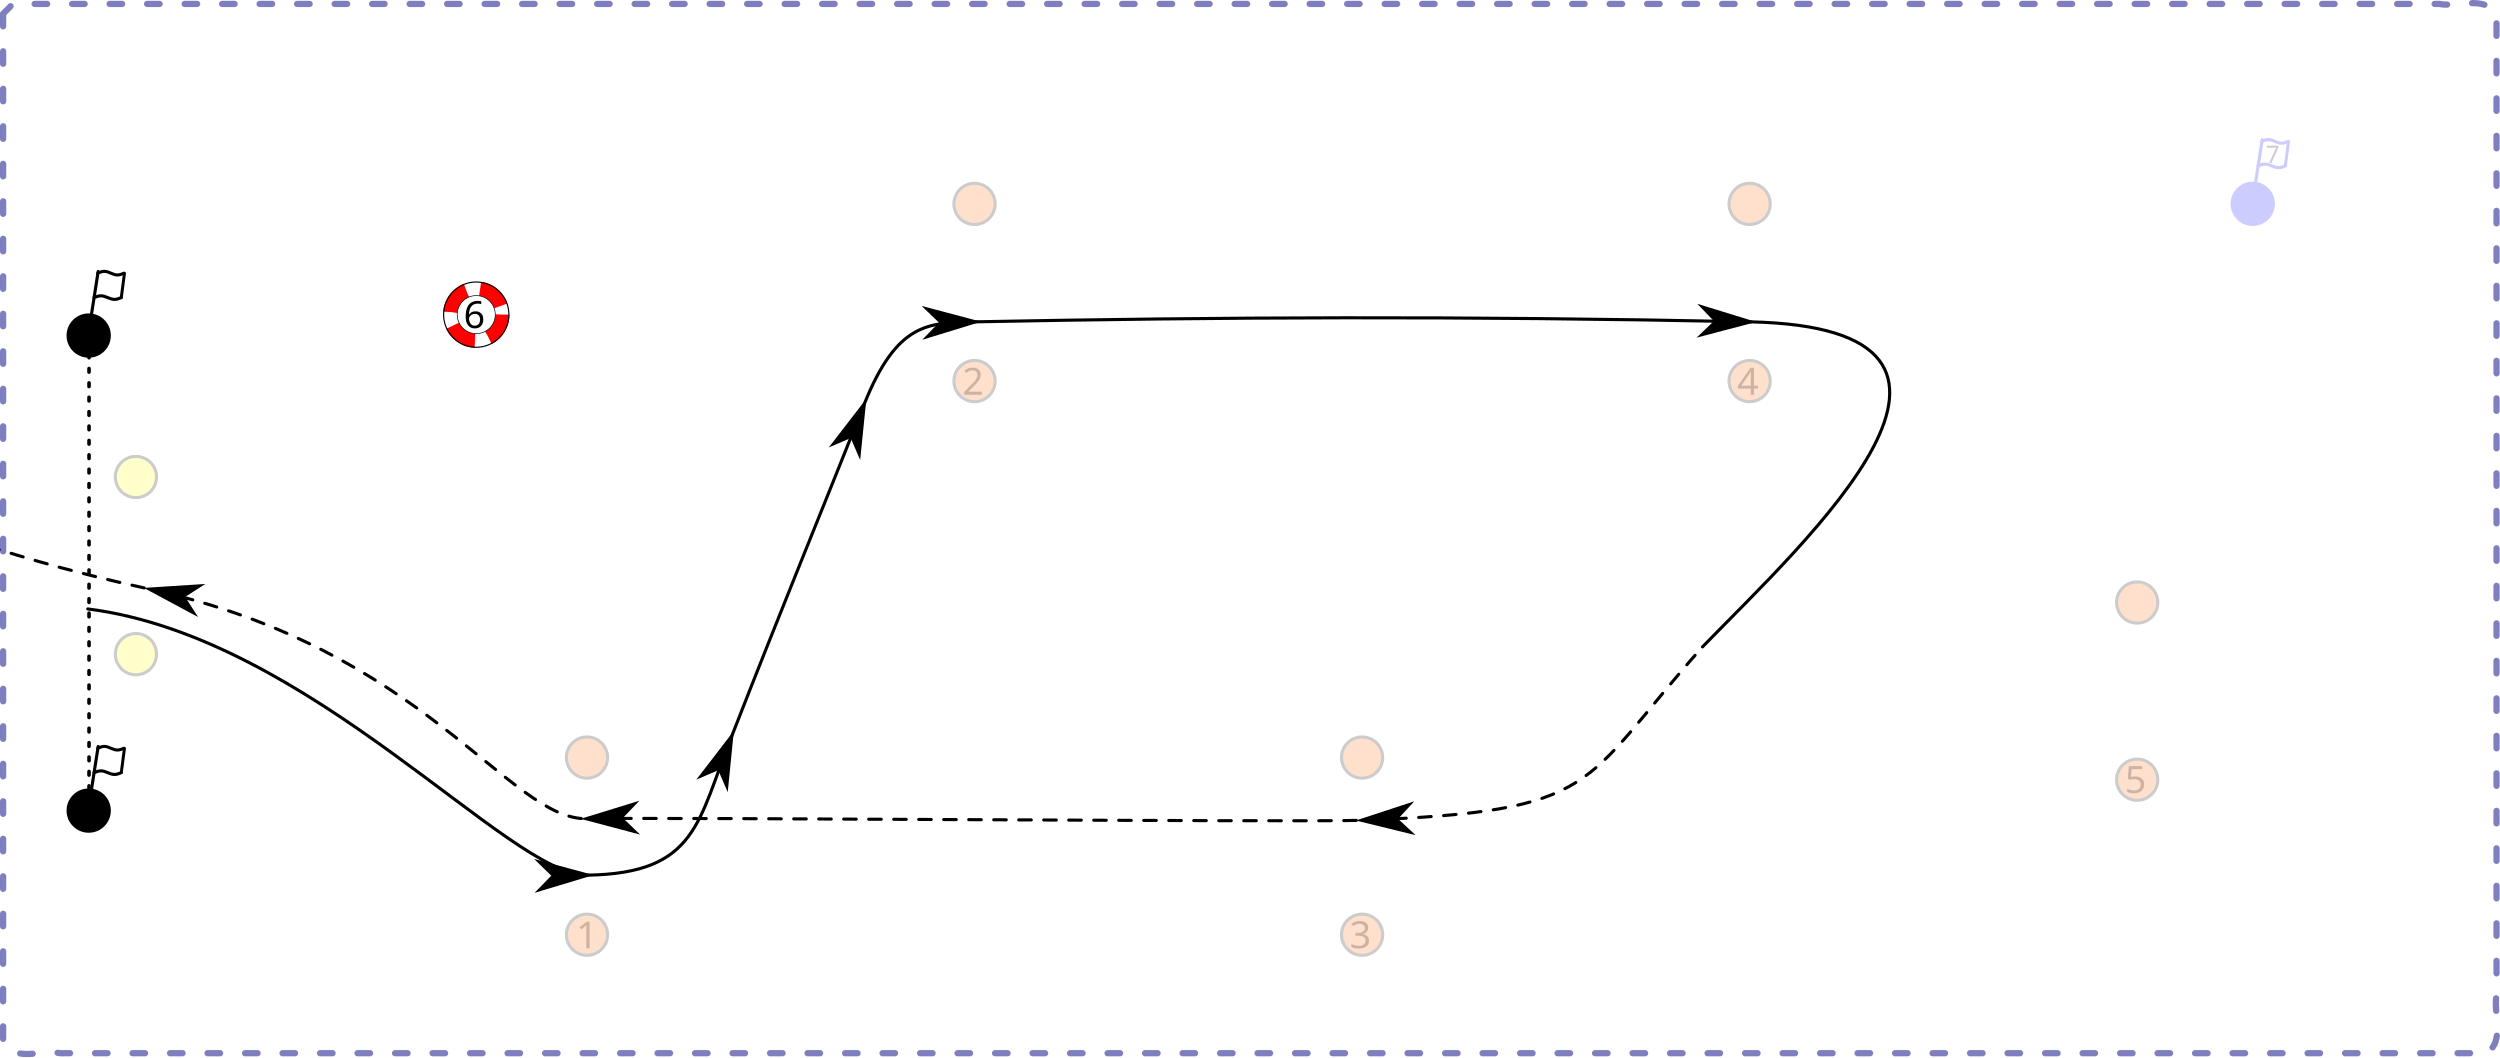
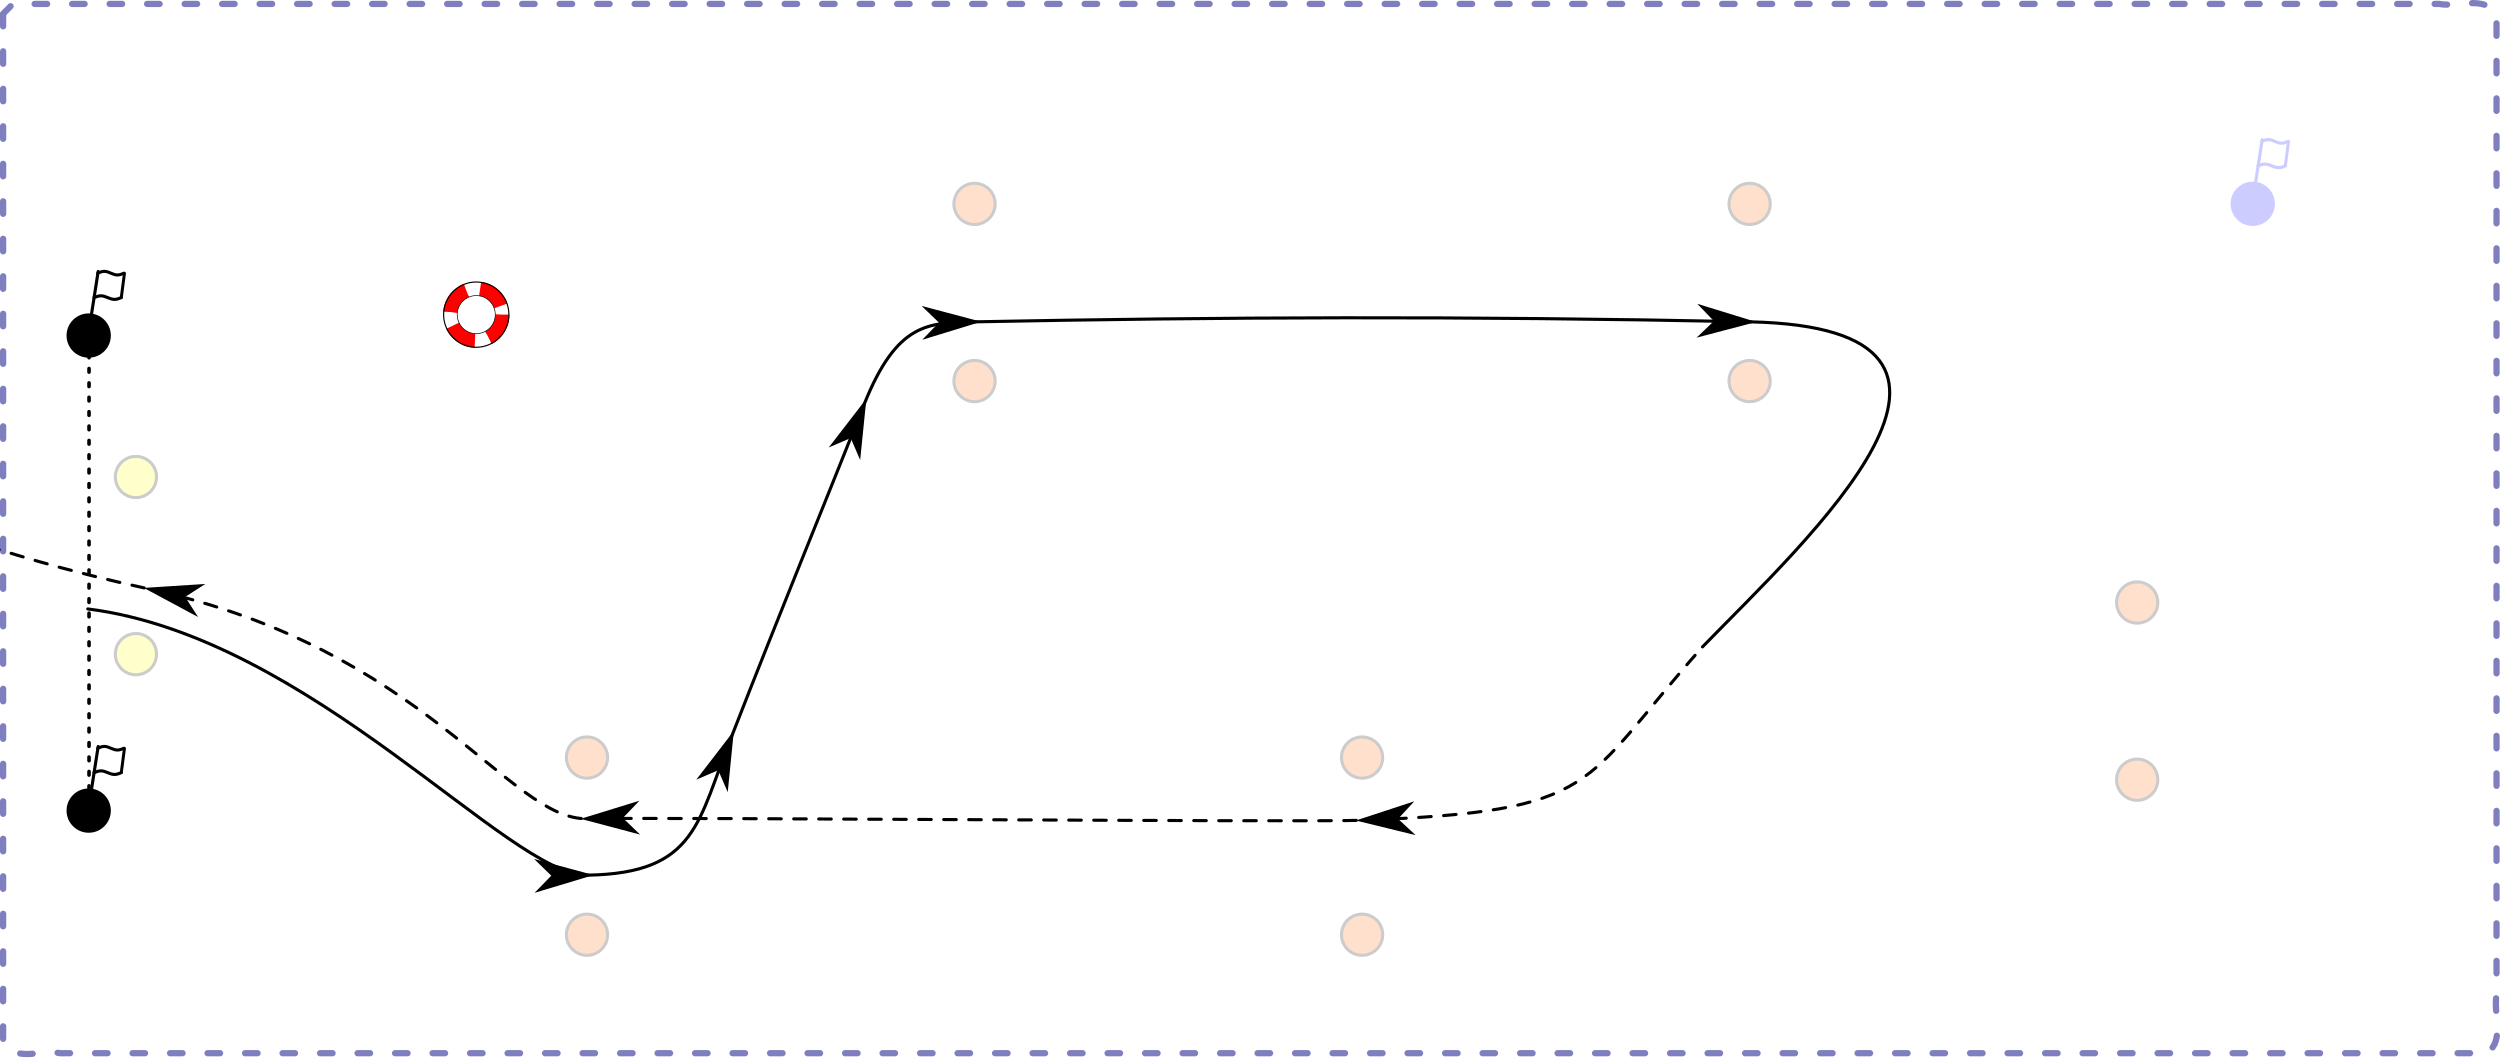
<svg xmlns="http://www.w3.org/2000/svg" version="1.0" id="svg3641" height="360.829" width="853.326" style="enable-background:new" xml:space="preserve">
  <defs id="arrows">
    <marker id="RazorWire" refX="0" refY="0" orient="auto" style="overflow:visible">
      <path id="path5527" style="fill:#34ff00;fill-opacity:1;fill-rule:evenodd;stroke:#34ff00;stroke-width:0.085pt;stroke-opacity:1" d="M 0.019,-0.632 V 0.595 L -6.621,2.568 H 9.113 L 2.979,0.595 V -0.632 L 9.166,-2.472 H -6.594 Z" />
    </marker>
    <marker orient="auto" refY="0" refX="0" id="Scissors" style="overflow:visible">
      <path id="schere" d="M 9.696,-3.847 C 8.661,-5.095 6.794,-5.052 5.4,-4.515 l -8.76,3.283 c -2.548,-1.394 -5.065,-0.995 -5.065,-1.673 0,-0.53 0.487,-0.414 0.414,-1.795 -0.07,-1.326 -1.454,-2.307 -2.763,-2.22 -1.309,-0.008 -2.666,0.995 -2.678,2.379 -0.098,1.393 1.074,2.688 2.461,2.779 1.624,0.242 4.499,-0.742 5.848,1.676 C -6.148,1.766 -7.931,1.771 -9.543,1.679 -10.882,1.602 -12.489,1.985 -13.128,3.301 c -0.617,1.261 -0.012,3.056 1.405,3.442 1.43,0.525 3.393,-0.138 3.733,-1.782 0.262,-1.267 -0.635,-1.862 -0.291,-2.322 0.26,-0.347 1.91,-0.146 4.85,-1.466 L 6.055,4.515 C 7.253,4.85 8.718,4.839 9.78,3.66 L -0.055,-0.057 Z M -9.832,-5.874 c 1.381,0.771 1.268,2.862 -0.167,3.268 -1.298,0.452 -2.956,-0.81 -2.542,-2.216 0.242,-1.154 1.764,-1.579 2.709,-1.052 z m 0.06,8.552 c 1.441,0.532 1.196,2.97 -0.269,3.298 -0.972,0.337 -2.361,-0.148 -2.459,-1.293 -0.189,-1.392 1.446,-2.65 2.728,-2.005 z" style="fill:#34ff00;fill-opacity:1;stroke:#34ff00;stroke-width:1.067;stroke-opacity:1" />
    </marker>
    <marker orient="auto" refY="0" refX="0" id="Legs" style="overflow:visible">
      <g id="g5494" transform="scale(-0.7)" style="fill:#34ff00;fill-opacity:1;stroke:#34ff00;stroke-opacity:1">
        <g id="g5496" transform="matrix(0,-1,-1,0,22.0892,22.73484)" style="fill:#34ff00;fill-opacity:1;stroke:#34ff00;stroke-opacity:1">
          <path id="path5498" d="m 22.636,22.054 c -7.371,5.036 -2.618,7.047 -6.23,14.339" style="fill:#34ff00;fill-opacity:1;fill-rule:evenodd;stroke:#34ff00;stroke-width:1.067pt;stroke-opacity:1" />
          <path id="path5500" d="m 22.825,21.918 c -1.451,8.904 3.772,9.355 4.805,14.747" style="fill:#34ff00;fill-opacity:1;fill-rule:evenodd;stroke:#34ff00;stroke-width:1.067pt;stroke-opacity:1" />
        </g>
        <path id="path5502" d="m -15.029,-7.181 -0.984,4.313 4.227,-1.305 z" style="fill:#34ff00;fill-opacity:1;fill-rule:evenodd;stroke:#34ff00;stroke-width:1.067pt;stroke-opacity:1" />
        <path id="path5504" d="m -16.23,4.861 1.999,3.946 2.418,-3.704 z" style="fill:#34ff00;fill-opacity:1;fill-rule:evenodd;stroke:#34ff00;stroke-width:1.067pt;stroke-opacity:1" />
      </g>
    </marker>
    <linearGradient id="linearGradient5477">
      <stop style="stop-color:#57e307;stop-opacity:1;" offset="0" id="stop5479" />
    </linearGradient>
    <marker style="overflow:visible" id="Arrow1Lend" refX="0" refY="0" orient="auto">
      <path style="fill-rule:evenodd;stroke:#000000;stroke-width:0.853pt;marker-start:none" d="M -10.667,0 -14.933,4.267 0,0 -14.933,-4.267 Z" id="path3104" />
    </marker>
    <marker style="overflow:visible" id="Arrow1Lstart" refX="0" refY="0" orient="auto">
      <path style="fill-rule:evenodd;stroke:#000000;stroke-width:0.853pt;marker-start:none" d="M 10.667,0 14.933,-4.267 0,0 14.933,4.267 Z" id="path3282" />
    </marker>
    <marker style="overflow:visible" id="Arrow1Lstart-7" refX="0" refY="0" orient="auto">
      <path style="fill-rule:evenodd;stroke:#000000;stroke-width:0.853pt;marker-start:none" d="M 10.667,0 14.933,-4.267 0,0 14.933,4.267 Z" id="path3282-4" />
    </marker>
    <marker style="overflow:visible" id="Arrow1Lend-6" refX="0" refY="0" orient="auto">
      <path style="fill-rule:evenodd;stroke:#000000;stroke-width:0.853pt;marker-start:none" d="M -10.667,0 -14.933,4.267 0,0 -14.933,-4.267 Z" id="path3104-0" />
    </marker>
  </defs>
  <g transform="translate(-215.4445,-435.3955)" style="display:inline" id="Parcours">
    <defs id="defs2076" />
    <g id="g1" />
    <g id="layer6" style="display:inline">
      <g transform="translate(18.94796,85.04597)" id="Zeitnahme" style="display:inline">
        <g id="g13156" transform="translate(-177.6378,-94.48819)">
          <path style="fill:#000000;fill-opacity:1;stroke:#000000;stroke-width:1.762" d="m 411.087,559.37 c 0,-3.685 -2.986,-6.678 -6.678,-6.678 -3.683,0 -6.678,2.987 -6.678,6.678 0,3.685 2.987,6.678 6.678,6.678 3.685,0 6.678,-2.987 6.678,-6.678 z" id="Zeit_oben" />
        </g>
        <g id="g13172" transform="translate(-177.6378,67.66194)">
          <path style="fill:#000000;fill-opacity:1;stroke:#000000;stroke-width:1.762" d="m 411.087,559.37 c 0,-3.685 -2.986,-6.678 -6.678,-6.678 -3.683,0 -6.678,2.987 -6.678,6.678 0,3.685 2.987,6.678 6.678,6.678 3.685,0 6.678,-2.987 6.678,-6.678 z" id="Zeit_unten" />
        </g>
        <path style="fill:none;stroke:#000000;stroke-width:1.228;stroke-linecap:round;stroke-linejoin:miter;stroke-miterlimit:4;stroke-dasharray:1.228, 3.684;stroke-dashoffset:0;stroke-opacity:1" d="m 226.886,466.315 c 0,23.379 0,46.759 0,70.138 0,19.991 0,67.885 0,87.271" id="path14169" />
      </g>
      <g transform="translate(113.4362,157.2769)" id="Tor1" opacity="0.2" style="display:inline;fill:#ff6600">
        <path style="fill:#ff6600;stroke:#000000;stroke-width:1.056" d="m 309.393,536.693 c 0,-3.883 -3.149,-7.032 -7.031,-7.032 -3.881,0 -7.031,3.148 -7.031,7.032 0,3.883 3.15,7.031 7.031,7.031 3.882,0 7.031,-3.147 7.031,-7.031 z" id="Tor1_innen" />
        <path style="fill:#ff6600;stroke:#000000;stroke-width:1.056" d="m 309.393,597.166 c 0,-3.883 -3.149,-7.032 -7.031,-7.032 -3.881,0 -7.031,3.148 -7.031,7.032 0,3.883 3.15,7.031 7.031,7.031 3.882,0 7.031,-3.147 7.031,-7.031 z" id="Tor1_aussen" />
      </g>
      <g transform="translate(226.8221,-31.69941)" id="Tor2" opacity="0.2" style="display:inline;fill:#ff6600">
        <path style="fill:#ff6600;stroke:#000000;stroke-width:1.056" d="m 328.291,536.693 c 0,-3.883 -3.149,-7.032 -7.031,-7.032 -3.881,0 -7.031,3.148 -7.031,7.032 0,3.883 3.15,7.031 7.031,7.031 3.882,0 7.031,-3.147 7.031,-7.031 z" id="Tor2_aussen" />
        <path style="fill:#ff6600;stroke:#000000;stroke-width:1.056" d="m 328.291,597.166 c 0,-3.883 -3.149,-7.032 -7.031,-7.032 -3.881,0 -7.031,3.148 -7.031,7.032 0,3.883 3.15,7.031 7.031,7.031 3.882,0 7.031,-3.147 7.031,-7.031 z" id="Tor2_innen" />
      </g>
      <g transform="translate(340.2078,157.2769)" id="Tor3" opacity="0.2" style="display:inline;fill:#ff6600">
        <path style="fill:#ff6600;stroke:#000000;stroke-width:1.056" d="m 347.189,536.693 c 0,-3.883 -3.149,-7.032 -7.031,-7.032 -3.881,0 -7.031,3.148 -7.031,7.032 0,3.883 3.15,7.031 7.031,7.031 3.882,0 7.031,-3.147 7.031,-7.031 z" id="Tor3_innen" />
        <path style="fill:#ff6600;stroke:#000000;stroke-width:1.056" d="m 347.189,597.166 c 0,-3.883 -3.149,-7.032 -7.031,-7.032 -3.881,0 -7.031,3.148 -7.031,7.032 0,3.883 3.15,7.031 7.031,7.031 3.882,0 7.031,-3.147 7.031,-7.031 z" id="Tor3_aussen" />
      </g>
      <g transform="translate(453.5935,-31.69941)" id="Tor4" opacity="0.2" style="display:inline;fill:#ff6600">
        <path style="fill:#ff6600;stroke:#000000;stroke-width:1.056" d="m 366.086,536.693 c 0,-3.883 -3.149,-7.032 -7.031,-7.032 -3.881,0 -7.031,3.148 -7.031,7.032 0,3.883 3.15,7.031 7.031,7.031 3.882,0 7.031,-3.147 7.031,-7.031 z" id="Tor4_aussen" />
        <path style="fill:#ff6600;stroke:#000000;stroke-width:1.056" d="m 366.086,597.166 c 0,-3.883 -3.149,-7.032 -7.031,-7.032 -3.881,0 -7.031,3.148 -7.031,7.032 0,3.883 3.15,7.031 7.031,7.031 3.882,0 7.031,-3.147 7.031,-7.031 z" id="Tor4_innen" />
      </g>
      <g transform="translate(566.9793,104.3635)" id="Tor5" opacity="0.2" style="display:inline;fill:#ff6600">
        <path style="fill:#ff6600;stroke:#000000;stroke-width:1.056" d="m 384.984,536.693 c 0,-3.883 -3.149,-7.032 -7.031,-7.032 -3.881,0 -7.031,3.148 -7.031,7.032 0,3.883 3.15,7.031 7.031,7.031 3.882,0 7.031,-3.147 7.031,-7.031 z" id="Tor5_oben" />
        <path style="fill:#ff6600;stroke:#000000;stroke-width:1.056" d="m 384.984,597.166 c 0,-3.883 -3.149,-7.032 -7.031,-7.032 -3.881,0 -7.031,3.148 -7.031,7.032 0,3.883 3.15,7.031 7.031,7.031 3.882,0 7.031,-3.147 7.031,-7.031 z" id="Tor5_unten" />
      </g>
      <g transform="translate(18.94796,138.3793)" id="Schikane" style="display:inline">
        <g style="fill:none" id="Ring">
          <ellipse id="path8826" style="fill:none;stroke:#ff0000;stroke-width:4.821;stroke-linecap:butt;stroke-linejoin:round;stroke-miterlimit:4;stroke-dasharray:9.643, 4.821;stroke-dashoffset:0;stroke-opacity:1" cx="359.055" cy="404.409" rx="8.928" ry="8.928" />
          <ellipse style="display:inline;fill:none;stroke:#000000;stroke-width:0.229;stroke-linecap:round;stroke-linejoin:round;stroke-miterlimit:4;stroke-dasharray:none;stroke-dashoffset:0;stroke-opacity:1" id="path3620" cx="359.055" cy="404.409" rx="6.5" ry="6.5" />
          <ellipse style="display:inline;fill:none;stroke:#000000;stroke-width:0.393;stroke-linecap:round;stroke-linejoin:round;stroke-miterlimit:4;stroke-dasharray:none;stroke-dashoffset:0;stroke-opacity:1" id="path2733" cx="359.055" cy="404.409" rx="11.142" ry="11.142" />
        </g>
      </g>
      <g transform="translate(-40.52031,61.51377)" id="StartZiel" opacity="0.2" style="display:inline">
        <path style="fill:#ffff00;stroke:#000000;stroke-width:1.056" d="m 309.393,536.693 c 0,-3.883 -3.149,-7.032 -7.031,-7.032 -3.881,0 -7.031,3.148 -7.031,7.032 0,3.883 3.15,7.031 7.031,7.031 3.882,0 7.031,-3.147 7.031,-7.031 z" id="StartZiel_oben" />
        <path style="fill:#ffff00;stroke:#000000;stroke-width:1.056" d="m 309.393,597.166 c 0,-3.883 -3.149,-7.032 -7.031,-7.032 -3.881,0 -7.031,3.148 -7.031,7.032 0,3.883 3.15,7.031 7.031,7.031 3.882,0 7.031,-3.147 7.031,-7.031 z" id="StartZiel_unten" />
      </g>
    </g>
  </g>
  <g transform="translate(-215.4445,-435.3955)" style="display:inline" id="ParcoursLabel">
    <defs id="defs2832" />
    <g id="g3113" style="display:inline">
-       <text xml:space="preserve" style="font-style:normal;font-weight:normal;font-size:12.8px;line-height:0%;font-family:'Arial Black';display:inline;fill:#000000;fill-opacity:1;stroke:none;stroke-width:1.067" x="373.691" y="547.37" id="Nummer_Schikane">
+       <text xml:space="preserve" style="font-style:normal;font-weight:normal;font-size:12.8px;line-height:0%;font-family:'Arial Black';display:inline;fill:#000000;fill-opacity:1;stroke:none;stroke-width:1.067" x="373.691" y="547.37" id="Nummer_Schikane" opacity="0">
        <tspan id="tspan3032" x="373.691" y="547.37" style="font-size:12.8px;line-height:1.25;stroke-width:1.067">6</tspan>
      </text>
-       <text xml:space="preserve" style="font-style:normal;font-weight:normal;font-size:12.8px;line-height:0%;font-family:'Arial Black';display:inline;fill:#000000;fill-opacity:1;stroke:none;stroke-width:1.067" x="412.13" y="759.102" id="Nummer_Tor1" opacity="0.2">
+       <text xml:space="preserve" style="font-style:normal;font-weight:normal;font-size:12.8px;line-height:0%;font-family:'Arial Black';display:inline;fill:#000000;fill-opacity:1;stroke:none;stroke-width:1.067" x="412.13" y="759.102" id="Nummer_Tor1" opacity="0">
        <tspan id="tspan3036" x="412.13" y="759.102" style="font-size:12.8px;line-height:1.25;stroke-width:1.067">1</tspan>
      </text>
-       <text xml:space="preserve" style="font-style:normal;font-weight:normal;font-size:12.8px;line-height:0%;font-family:'Arial Black';display:inline;fill:#000000;fill-opacity:1;stroke:none;stroke-width:1.067" x="808.383" y="570.125" id="Nummer_Tor4" opacity="0.2">
+       <text xml:space="preserve" style="font-style:normal;font-weight:normal;font-size:12.8px;line-height:0%;font-family:'Arial Black';display:inline;fill:#000000;fill-opacity:1;stroke:none;stroke-width:1.067" x="808.383" y="570.125" id="Nummer_Tor4" opacity="0">
        <tspan id="tspan3040" x="808.383" y="570.125" style="font-size:12.8px;line-height:1.25;stroke-width:1.067">4</tspan>
      </text>
-       <text xml:space="preserve" style="font-style:normal;font-weight:normal;font-size:12.8px;line-height:0%;font-family:'Arial Black';display:inline;fill:#000000;fill-opacity:1;stroke:none;stroke-width:1.067" x="940.704" y="706.032" id="Nummer_Tor5" opacity="0.2">
+       <text xml:space="preserve" style="font-style:normal;font-weight:normal;font-size:12.8px;line-height:0%;font-family:'Arial Black';display:inline;fill:#000000;fill-opacity:1;stroke:none;stroke-width:1.067" x="940.704" y="706.032" id="Nummer_Tor5" opacity="0">
        <tspan id="tspan3044" x="940.704" y="706.032" style="font-size:12.8px;line-height:1.25;stroke-width:1.067">5</tspan>
      </text>
-       <text xml:space="preserve" style="font-style:normal;font-weight:normal;font-size:12.8px;line-height:0%;font-family:'Arial Black';display:inline;fill:#000000;fill-opacity:1;stroke:none;stroke-width:1.067" x="676.131" y="759.024" id="Nummer_Tor3" opacity="0.2">
+       <text xml:space="preserve" style="font-style:normal;font-weight:normal;font-size:12.8px;line-height:0%;font-family:'Arial Black';display:inline;fill:#000000;fill-opacity:1;stroke:none;stroke-width:1.067" x="676.131" y="759.024" id="Nummer_Tor3" opacity="0">
        <tspan id="tspan3048" x="676.131" y="759.024" style="font-size:12.8px;line-height:1.25;stroke-width:1.067">3</tspan>
      </text>
      <g transform="translate(579.9631,-35.51099)" id="Speedboje_oben" opacity="0.2" style="display:inline">
        <path id="path3052" d="m 411.087,540.472 c 0,-3.685 -2.986,-6.678 -6.678,-6.678 -3.683,0 -6.678,2.987 -6.678,6.678 0,3.685 2.987,6.678 6.678,6.678 3.685,0 6.678,-2.987 6.678,-6.678 z" style="fill:#0000ff;fill-opacity:1;stroke:#0000ff;stroke-width:1.762" />
        <g style="stroke:#0000ff" id="g3062">
          <path id="path3054" d="m 407.511,519.18 c 0.372,-0.161 0.745,-0.325 1.117,-0.438 0.372,-0.114 0.744,-0.181 1.117,-0.181 0.372,0 0.744,0.063 1.117,0.181 0.372,0.113 0.744,0.273 1.116,0.438 0.369,0.16 0.745,0.321 1.117,0.434 0.369,0.114 0.745,0.181 1.117,0.181 0.368,0 0.745,-0.064 1.117,-0.181 0.368,-0.113 0.744,-0.274 1.117,-0.434" style="fill:none;stroke:#0000ff;stroke-width:1.052;stroke-linecap:round;stroke-linejoin:round" />
          <path id="path3056" d="m 407.643,518.601 -2.7,17.3 v 0.258 0" style="fill:none;stroke:#0000ff;stroke-width:1.067;stroke-linecap:round;stroke-linejoin:round" />
          <path id="path3058" d="m 406.246,527.522 c 0.384,-0.158 0.775,-0.317 1.163,-0.429 0.383,-0.113 0.775,-0.179 1.163,-0.179 0.383,0 0.774,0.062 1.163,0.179 0.387,0.112 0.774,0.271 1.163,0.429 0.387,0.159 0.774,0.317 1.162,0.433 0.388,0.109 0.775,0.175 1.163,0.175 0.388,0 0.775,-0.062 1.163,-0.175 0.387,-0.112 0.775,-0.271 1.163,-0.433" style="fill:none;stroke:#0000ff;stroke-width:1.067;stroke-linecap:round;stroke-linejoin:round" />
          <path id="path3060" d="m 416.604,519.31 -1.039,7.969 v 0.12 0" style="fill:none;stroke:#0000ff;stroke-width:1.024;stroke-linecap:round" />
        </g>
-         <text xml:space="preserve" style="font-style:normal;font-weight:normal;font-size:12.8px;line-height:0%;font-family:'Arial Black';fill:#000000;fill-opacity:1;stroke:none;stroke-width:1.067" x="408.873" y="526.543" id="Nummer_Speedboje_oben">
+         <text xml:space="preserve" style="font-style:normal;font-weight:normal;font-size:12.8px;line-height:0%;font-family:'Arial Black';fill:#000000;fill-opacity:1;stroke:none;stroke-width:1.067" x="408.873" y="526.543" id="Nummer_Speedboje_oben" opacity="0">
          <tspan id="tspan3064" x="408.873" y="526.543" style="font-size:8.242px;line-height:1.25;stroke-width:1.067">7</tspan>
        </text>
      </g>
-       <text xml:space="preserve" style="font-style:normal;font-weight:normal;font-size:12.8px;line-height:0%;font-family:'Arial Black';display:inline;fill:#000000;fill-opacity:1;stroke:none;stroke-width:1.067" x="543.926" y="570.125" id="Nummer_Tor2" opacity="0.2">
+       <text xml:space="preserve" style="font-style:normal;font-weight:normal;font-size:12.8px;line-height:0%;font-family:'Arial Black';display:inline;fill:#000000;fill-opacity:1;stroke:none;stroke-width:1.067" x="543.926" y="570.125" id="Nummer_Tor2" opacity="0">
        <tspan id="tspan3088" x="543.926" y="570.125" style="font-size:12.8px;line-height:1.25;stroke-width:1.067">2</tspan>
      </text>
      <g id="Zeit_oben_Flagge">
        <path id="path3092" d="m 248.821,528.636 c 0.372,-0.161 0.745,-0.325 1.117,-0.438 0.372,-0.114 0.744,-0.181 1.117,-0.181 0.372,0 0.744,0.063 1.117,0.181 0.372,0.113 0.744,0.273 1.116,0.438 0.369,0.16 0.745,0.321 1.117,0.434 0.369,0.114 0.745,0.181 1.117,0.181 0.368,0 0.745,-0.064 1.117,-0.181 0.368,-0.113 0.744,-0.274 1.117,-0.434" style="display:inline;fill:none;stroke:#000000;stroke-width:1.052;stroke-linecap:round;stroke-linejoin:round" />
        <path id="path3094" d="m 248.953,528.057 -2.7,17.3 v 0.258 0" style="display:inline;fill:none;stroke:#000000;stroke-width:1.067;stroke-linecap:round;stroke-linejoin:round" />
        <path id="path3096" d="m 247.556,536.977 c 0.384,-0.158 0.775,-0.317 1.163,-0.429 0.383,-0.113 0.775,-0.179 1.163,-0.179 0.383,0 0.774,0.062 1.163,0.179 0.387,0.112 0.774,0.271 1.163,0.429 0.387,0.159 0.774,0.317 1.162,0.433 0.388,0.109 0.775,0.175 1.163,0.175 0.388,0 0.775,-0.062 1.163,-0.175 0.387,-0.112 0.775,-0.271 1.163,-0.433" style="display:inline;fill:none;stroke:#000000;stroke-width:1.067;stroke-linecap:round;stroke-linejoin:round" />
        <path id="path3098" d="m 257.914,528.766 -1.039,7.969 v 0.12 0" style="display:inline;fill:none;stroke:#000000;stroke-width:1.024;stroke-linecap:round" />
      </g>
      <g id="Zeit_unten_Flagge">
        <path id="path3102" d="m 248.821,690.786 c 0.372,-0.161 0.745,-0.325 1.117,-0.438 0.372,-0.114 0.744,-0.181 1.117,-0.181 0.372,0 0.744,0.063 1.117,0.181 0.372,0.113 0.744,0.273 1.116,0.438 0.369,0.16 0.745,0.321 1.117,0.434 0.369,0.114 0.745,0.181 1.117,0.181 0.368,0 0.745,-0.064 1.117,-0.181 0.368,-0.113 0.744,-0.274 1.117,-0.434" style="display:inline;fill:none;stroke:#000000;stroke-width:1.052;stroke-linecap:round;stroke-linejoin:round" />
        <path id="path3105" d="m 248.953,690.207 -2.7,17.3 v 0.258 0" style="display:inline;fill:none;stroke:#000000;stroke-width:1.067;stroke-linecap:round;stroke-linejoin:round" />
        <path id="path3107" d="m 247.556,699.127 c 0.384,-0.158 0.775,-0.317 1.163,-0.429 0.383,-0.113 0.775,-0.179 1.163,-0.179 0.383,0 0.774,0.062 1.163,0.179 0.387,0.112 0.774,0.271 1.163,0.429 0.387,0.159 0.774,0.317 1.162,0.433 0.388,0.109 0.775,0.175 1.163,0.175 0.388,0 0.775,-0.062 1.163,-0.175 0.387,-0.112 0.775,-0.271 1.163,-0.433" style="display:inline;fill:none;stroke:#000000;stroke-width:1.067;stroke-linecap:round;stroke-linejoin:round" />
        <path id="path3109" d="m 257.914,690.916 -1.039,7.969 v 0.12 0" style="display:inline;fill:none;stroke:#000000;stroke-width:1.024;stroke-linecap:round" />
      </g>
    </g>
  </g>
  <g transform="translate(-215.4445,-435.3955)" style="display:inline" id="KlasseA">
    <text id="text570" y="328.002" x="595.582" style="font-style:normal;font-weight:normal;font-size:12.8px;line-height:0%;font-family:Verdana;text-align:center;text-anchor:middle;display:inline;fill:#000000;fill-opacity:1;stroke:none;stroke-width:1.067" xml:space="preserve">
      <tspan style="font-weight:bold;font-size:38.4px;line-height:1.25;text-align:center;text-anchor:middle;stroke-width:1.067" y="328.002" x="595.582" id="tspan572">DMYV-Jugend</tspan>
      <tspan id="tspan574" style="font-weight:bold;font-size:38.4px;line-height:1.25;text-align:center;text-anchor:middle;stroke-width:1.067" y="376.002" x="595.582">Motorboot-Slalom</tspan>
      <tspan style="font-weight:bold;font-size:38.4px;line-height:1.25;text-align:center;text-anchor:middle;stroke-width:1.067" id="tspan576" y="424.002" x="595.582">Klasse A</tspan>
    </text>
    <text id="text578" y="876.114" x="243.389" style="font-style:normal;font-weight:normal;font-size:12.8px;line-height:0%;font-family:Verdana;display:inline;fill:#000000;fill-opacity:1;stroke:none;stroke-width:1.067" xml:space="preserve">
      <tspan id="tspan580" y="876.114" x="243.389" style="font-size:19.2px;line-height:1.25;stroke-width:1.067">Ablegen - Startlinie - Tonnentore 1 - 2 - 4 - 3 - 1 - Ziellinie - </tspan>
      <tspan id="tspan582" y="900.114" x="243.389" style="font-size:19.2px;line-height:1.25;stroke-width:1.067">anlegen und an der Klampe mit Kopfschlag belegen.</tspan>
    </text>
    <path id="path584" d="m 796.555,656.195 c 35.2,-36.204 115.094,-108.894 16.126,-110.949 -98.968,-2.055 -180.869,-1.629 -264.533,0 -15.737,0.306 -26.516,-0.013 -37.8,28.3 -15.198,38.135 -28.391,70.213 -45.233,113.367 -11.479,28.478 -11.492,46.667 -49.267,47.2 -26.48,0.374 -94.329,-81.289 -170.443,-90.871" style="display:inline;fill:none;stroke:#000000;stroke-width:1.067;stroke-linecap:round;stroke-linejoin:round;stroke-miterlimit:4;stroke-dasharray:none;stroke-dashoffset:0;stroke-opacity:1;marker-start:none;marker-mid:url(#Arrow1Lstart);marker-end:none" />
    <path id="path586" d="m 169.627,612.629 c 24.841,0 34.833,10.347 97.061,23.903 93.712,20.413 122.575,78.85 149.126,78.314 26.401,-0.532 245.717,1.268 264.6,0.533 82.2,-3.2 73.962,-11.691 116.141,-59.184" style="display:inline;fill:none;stroke:#000000;stroke-width:1.067;stroke-linecap:round;stroke-linejoin:round;stroke-miterlimit:4;stroke-dasharray:4.267, 4.267;stroke-dashoffset:0;stroke-opacity:1;marker-start:none;marker-mid:url(#Arrow1Lstart);marker-end:none" />
  </g>
  <g id="Export_Area" style="display:inline;opacity:1" transform="translate(-180.8124,-194.4877)">
    <path style="display:inline;opacity:0.5;fill:none;fill-opacity:1;fill-rule:nonzero;stroke:#000080;stroke-width:2.133;stroke-linecap:round;stroke-linejoin:miter;stroke-miterlimit:4;stroke-dasharray:4.267, 8.533;stroke-dashoffset:0;stroke-opacity:1" d="m 181.879,199.201 c 0,117.134 0,234.268 0,351.402 4.38,6.419 13.104,2.145 19.592,3.374 276.059,0 552.117,0 828.176,0 6.295,-4.466 2.103,-13.361 3.309,-19.977 0,-111.6 0,-223.2 0,-334.8 -4.38,-6.419 -13.104,-2.145 -19.592,-3.374 -276.059,0 -552.117,0 -828.176,0 -1.103,1.125 -2.206,2.25 -3.309,3.374 z" id="rect4816" />
    <g id="g2" />
    <g id="g3" />
  </g>
</svg>
